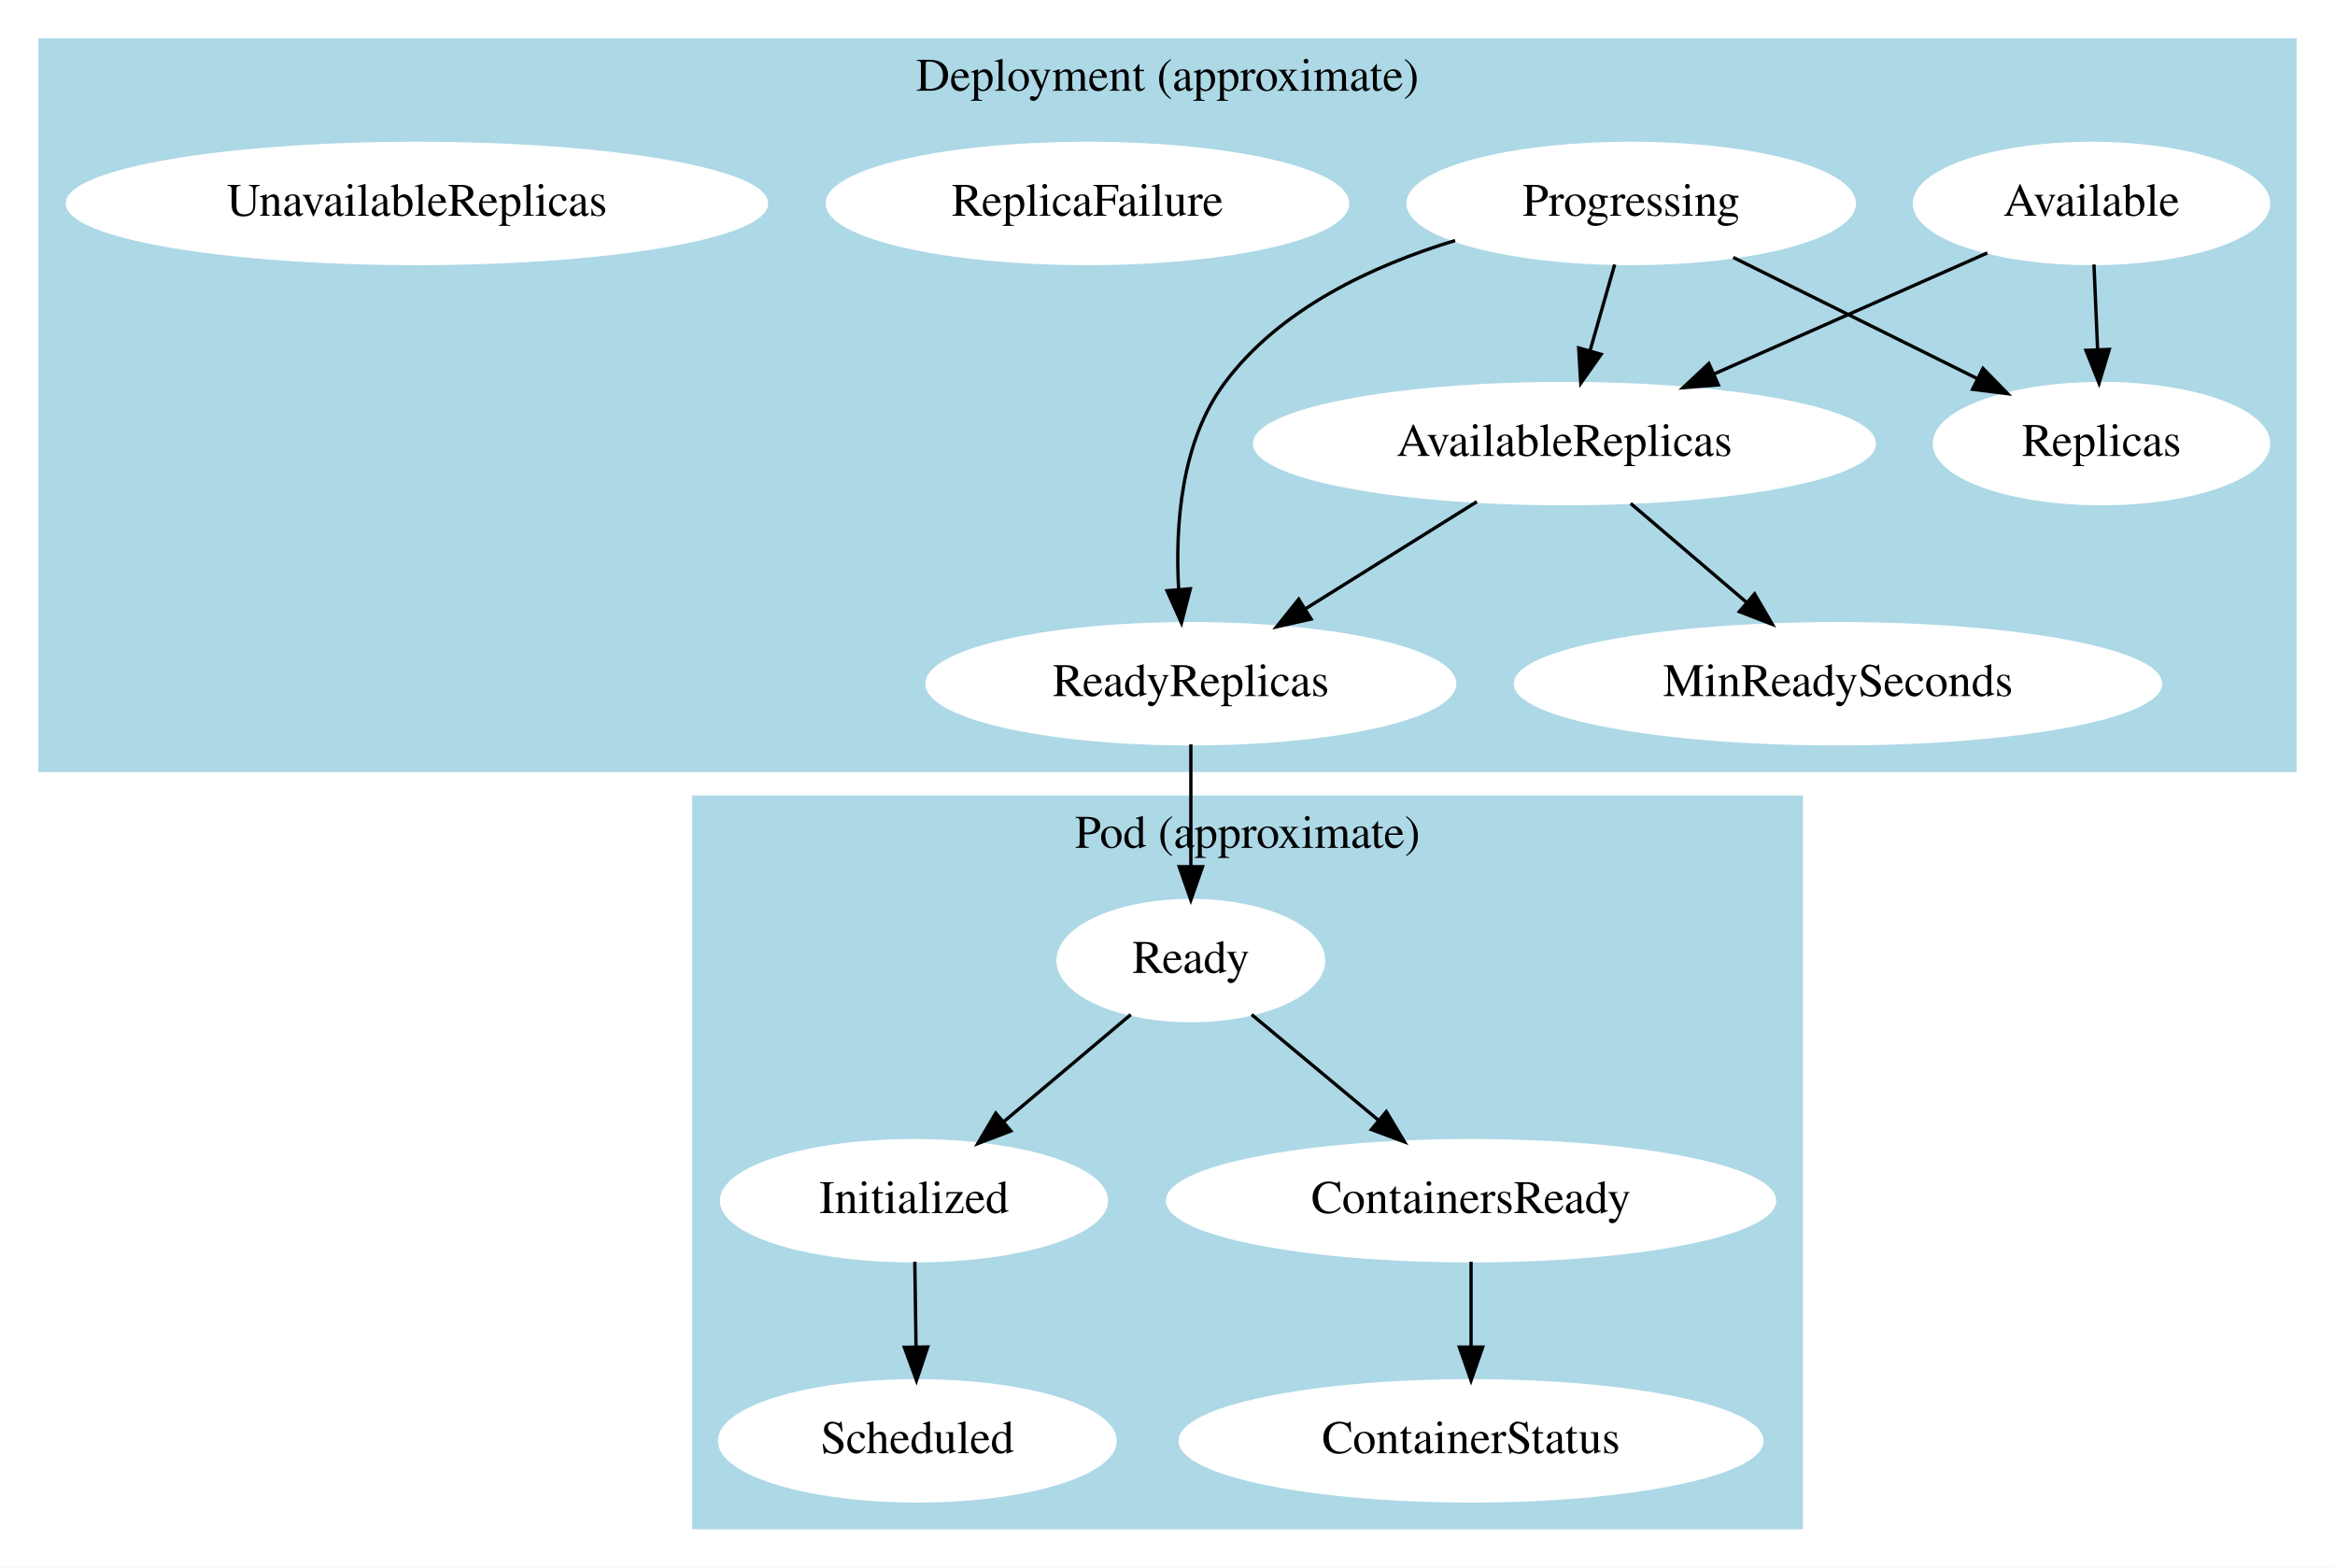
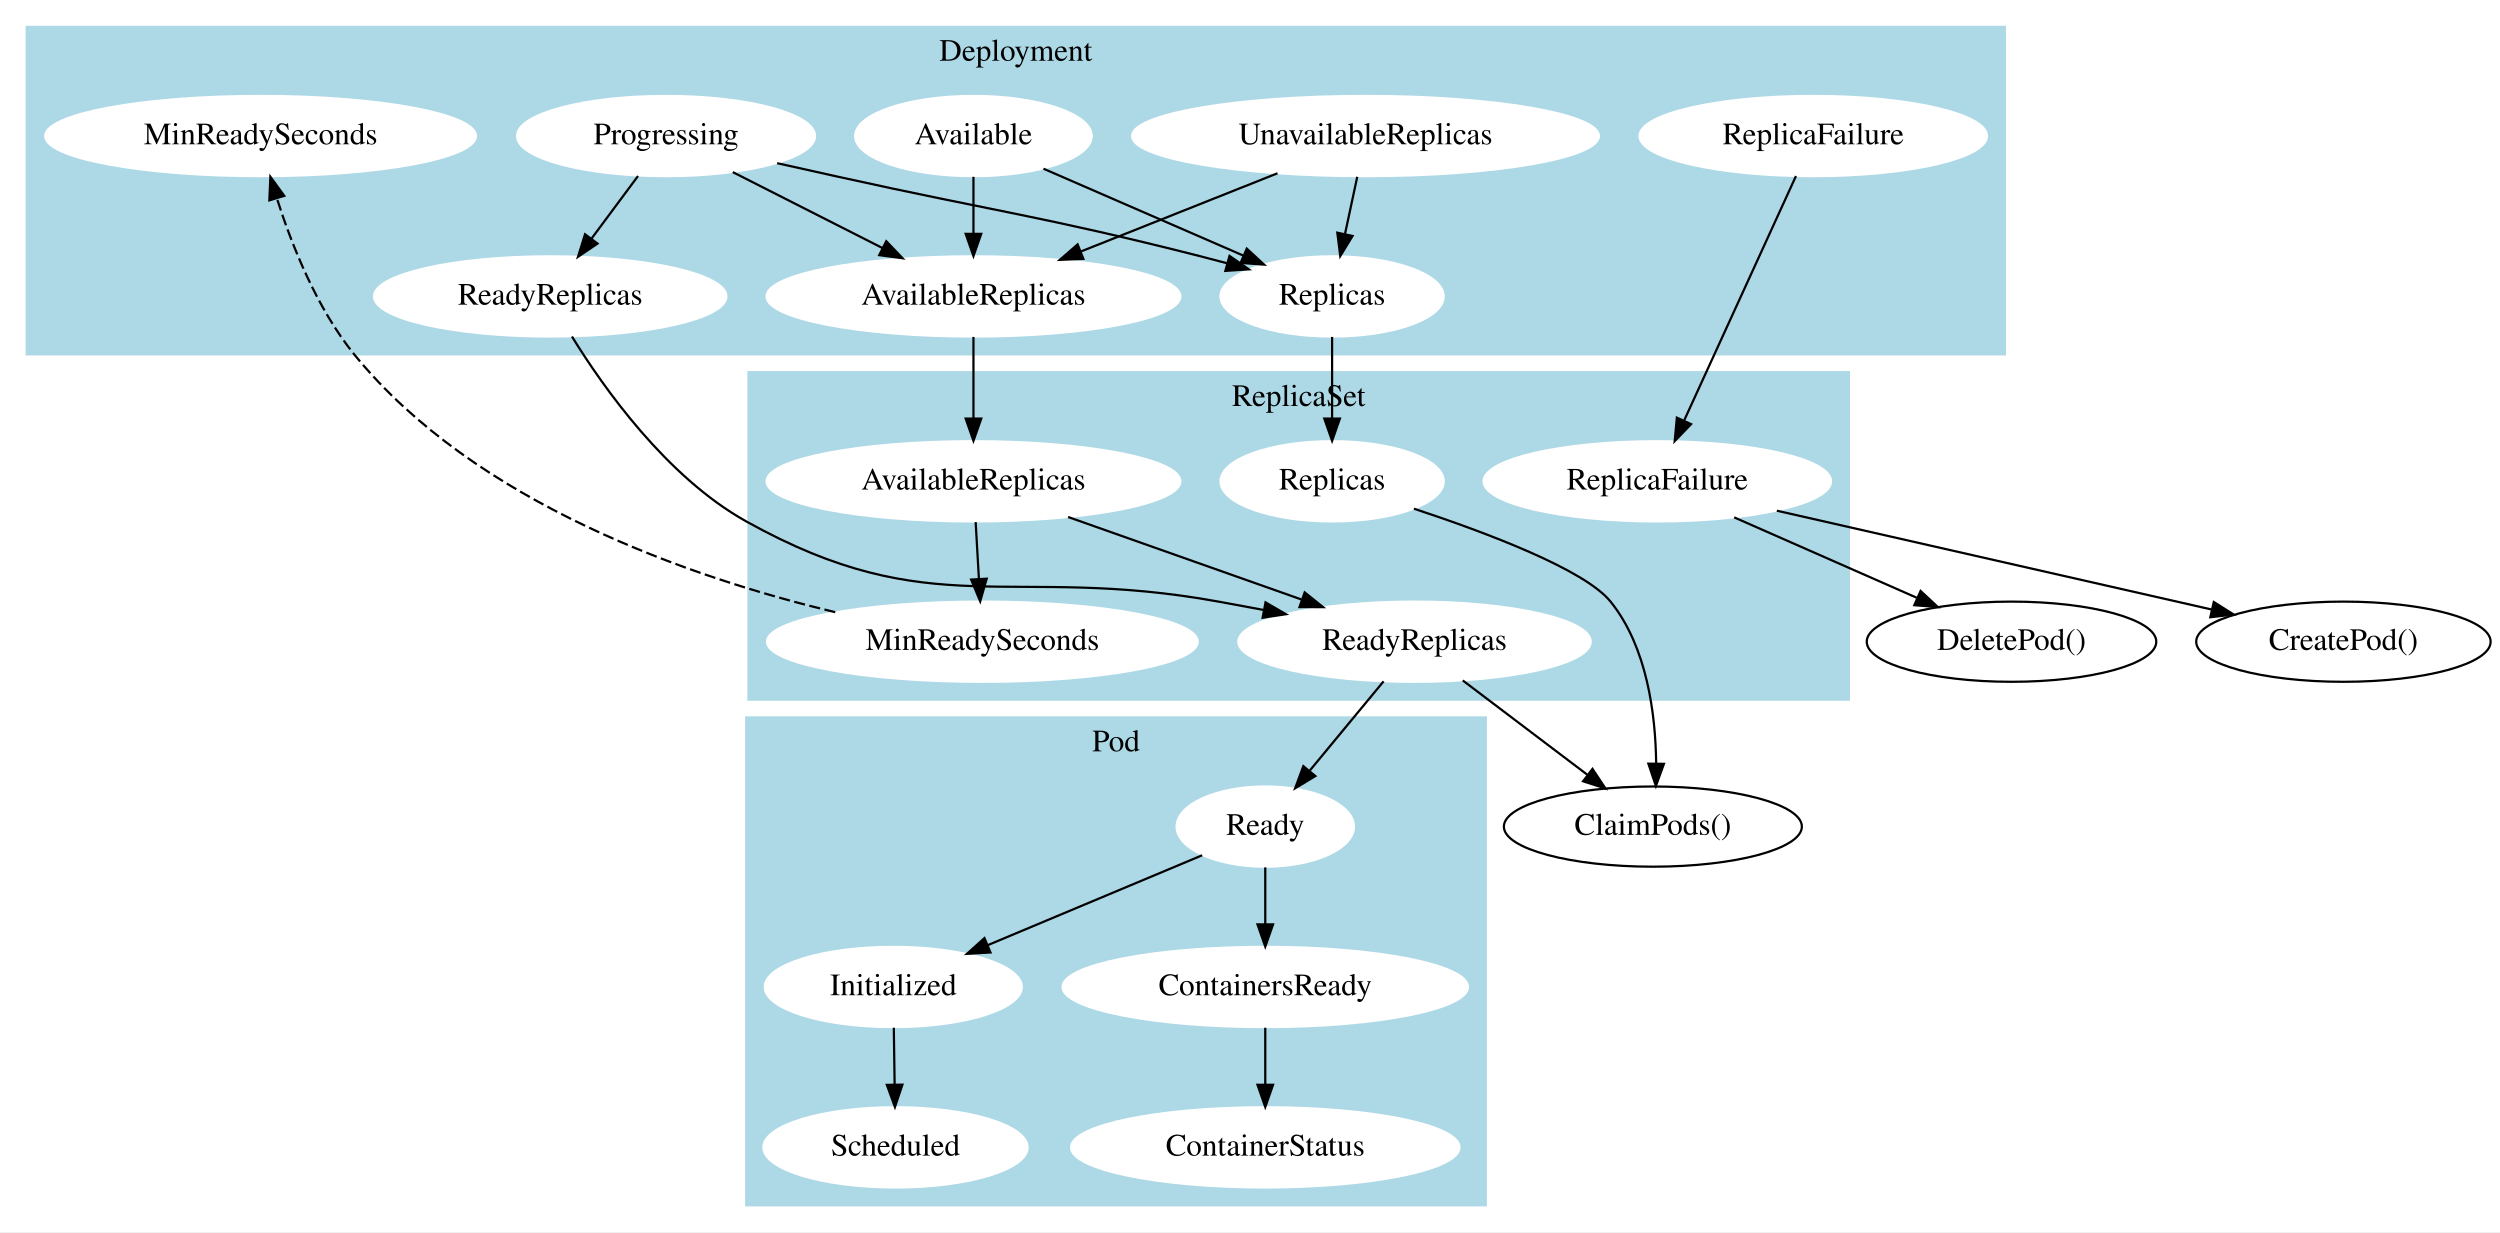
- <svg xmlns="http://www.w3.org/2000/svg" xmlns:xlink="http://www.w3.org/1999/xlink" width="700pt" height="470pt" viewBox="0.00 0.00 700.00 470.00">
-   <g id="graph0" class="graph" transform="scale(1 1) rotate(0) translate(4 466)">
-     <polygon fill="white" stroke="none" points="-4,4 -4,-466 696,-466 696,4 -4,4" />
+ <svg xmlns="http://www.w3.org/2000/svg" xmlns:xlink="http://www.w3.org/1999/xlink" width="1122pt" height="553pt" viewBox="0.00 0.00 1122.29 553.00">
+   <g id="graph0" class="graph" transform="scale(1 1) rotate(0) translate(4 549)">
+     <polygon fill="white" stroke="none" points="-4,4 -4,-549 1118.29,-549 1118.29,4 -4,4" />
    <g id="clust1" class="cluster">
-       <polygon fill="lightblue" stroke="lightblue" points="8,-235 8,-454 684,-454 684,-235 8,-235" />
-       <text text-anchor="middle" x="346" y="-438.8" font-family="Times,serif" font-size="14.00">Deployment (approximate)</text>
+       <polygon fill="lightblue" stroke="lightblue" points="8,-390 8,-537 896,-537 896,-390 8,-390" />
+       <text text-anchor="middle" x="452" y="-521.8" font-family="Times,serif" font-size="14.00">Deployment</text>
    </g>
    <g id="clust2" class="cluster">
-       <polygon fill="lightblue" stroke="lightblue" points="204,-8 204,-227 536,-227 536,-8 204,-8" />
-       <text text-anchor="middle" x="370" y="-211.8" font-family="Times,serif" font-size="14.00">Pod (approximate)</text>
+       <polygon fill="lightblue" stroke="lightblue" points="332,-235 332,-382 826,-382 826,-235 332,-235" />
+       <text text-anchor="middle" x="579" y="-366.8" font-family="Times,serif" font-size="14.00">ReplicaSet</text>
+     </g>
+     <g id="clust3" class="cluster">
+       <polygon fill="lightblue" stroke="lightblue" points="331,-8 331,-227 663,-227 663,-8 331,-8" />
+       <text text-anchor="middle" x="497" y="-211.8" font-family="Times,serif" font-size="14.00">Pod</text>
    </g>
    <g id="node1" class="node">
      <g id="a_node1">
        <a xlink:href="https://godoc.org/k8s.io/api/apps/v1#DeploymentAvailable" xlink:title="Available">
-           <ellipse fill="white" stroke="white" cx="623" cy="-405" rx="53.091" ry="18" />
-           <text text-anchor="middle" x="623" y="-401.3" font-family="Times,serif" font-size="14.00">Available</text>
+           <ellipse fill="white" stroke="white" cx="433" cy="-488" rx="53.091" ry="18" />
+           <text text-anchor="middle" x="433" y="-484.3" font-family="Times,serif" font-size="14.00">Available</text>
        </a>
      </g>
    </g>
    <g id="node4" class="node">
      <g id="a_node4">
        <a xlink:href="https://godoc.org/k8s.io/kubernetes/pkg/apis/apps#DeploymentStatus" xlink:title="Replicas">
-           <ellipse fill="white" stroke="white" cx="626" cy="-333" rx="50.091" ry="18" />
-           <text text-anchor="middle" x="626" y="-329.3" font-family="Times,serif" font-size="14.00">Replicas</text>
+           <ellipse fill="white" stroke="white" cx="594" cy="-416" rx="50.091" ry="18" />
+           <text text-anchor="middle" x="594" y="-412.3" font-family="Times,serif" font-size="14.00">Replicas</text>
        </a>
      </g>
    </g>
    <g id="edge5" class="edge">
-       <path fill="none" stroke="black" d="M623.742,-386.697C624.072,-378.983 624.469,-369.712 624.838,-361.112" />
-       <polygon fill="black" stroke="black" points="628.335,-361.245 625.267,-351.104 621.342,-360.945 628.335,-361.245" />
+       <path fill="none" stroke="black" d="M464.425,-473.337C490.047,-462.197 526.395,-446.393 554.076,-434.358" />
+       <polygon fill="black" stroke="black" points="555.699,-437.469 563.474,-430.272 552.908,-431.05 555.699,-437.469" />
    </g>
    <g id="node6" class="node">
      <g id="a_node6">
        <a xlink:href="https://godoc.org/k8s.io/kubernetes/pkg/apis/apps#DeploymentStatus" xlink:title="AvailableReplicas">
-           <ellipse fill="white" stroke="white" cx="465" cy="-333" rx="92.883" ry="18" />
-           <text text-anchor="middle" x="465" y="-329.3" font-family="Times,serif" font-size="14.00">AvailableReplicas</text>
+           <ellipse fill="white" stroke="white" cx="433" cy="-416" rx="92.883" ry="18" />
+           <text text-anchor="middle" x="433" y="-412.3" font-family="Times,serif" font-size="14.00">AvailableReplicas</text>
        </a>
      </g>
    </g>
    <g id="edge4" class="edge">
-       <path fill="none" stroke="black" d="M591.784,-390.17C568.396,-379.808 536.057,-365.481 509.894,-353.89" />
-       <polygon fill="black" stroke="black" points="511.124,-350.606 500.563,-349.756 508.288,-357.006 511.124,-350.606" />
+       <path fill="none" stroke="black" d="M433,-469.697C433,-461.983 433,-452.712 433,-444.112" />
+       <polygon fill="black" stroke="black" points="436.5,-444.104 433,-434.104 429.5,-444.104 436.5,-444.104" />
    </g>
    <g id="node2" class="node">
      <g id="a_node2">
        <a xlink:href="https://godoc.org/k8s.io/api/apps/v1#DeploymentProgressing" xlink:title="Progressing">
-           <ellipse fill="white" stroke="white" cx="485" cy="-405" rx="66.888" ry="18" />
-           <text text-anchor="middle" x="485" y="-401.3" font-family="Times,serif" font-size="14.00">Progressing</text>
+           <ellipse fill="white" stroke="white" cx="295" cy="-488" rx="66.888" ry="18" />
+           <text text-anchor="middle" x="295" y="-484.3" font-family="Times,serif" font-size="14.00">Progressing</text>
        </a>
      </g>
    </g>
    <g id="edge1" class="edge">
-       <path fill="none" stroke="black" d="M515.595,-388.811C537.093,-378.138 565.973,-363.8 588.804,-352.466" />
-       <polygon fill="black" stroke="black" points="590.46,-355.551 597.861,-347.97 587.348,-349.282 590.46,-355.551" />
+       <path fill="none" stroke="black" d="M344.869,-475.815C353.578,-473.871 362.552,-471.872 371,-470 443.857,-453.855 462.664,-452.34 535,-434 538.843,-433.026 542.814,-431.976 546.795,-430.893" />
+       <polygon fill="black" stroke="black" points="547.947,-434.205 556.645,-428.157 546.073,-427.461 547.947,-434.205" />
    </g>
    <g id="node5" class="node">
      <g id="a_node5">
        <a xlink:href="https://godoc.org/k8s.io/kubernetes/pkg/apis/apps#DeploymentStatus" xlink:title="ReadyReplicas">
-           <ellipse fill="white" stroke="white" cx="353" cy="-261" rx="79.087" ry="18" />
-           <text text-anchor="middle" x="353" y="-257.3" font-family="Times,serif" font-size="14.00">ReadyReplicas</text>
+           <ellipse fill="white" stroke="white" cx="243" cy="-416" rx="79.087" ry="18" />
+           <text text-anchor="middle" x="243" y="-412.3" font-family="Times,serif" font-size="14.00">ReadyReplicas</text>
        </a>
      </g>
    </g>
    <g id="edge2" class="edge">
-       <path fill="none" stroke="black" d="M432.233,-393.888C407.306,-386.325 379.47,-373.286 363,-351 350.039,-333.462 348.278,-308.427 349.336,-289.374" />
-       <polygon fill="black" stroke="black" points="352.839,-289.478 350.19,-279.22 345.864,-288.891 352.839,-289.478" />
+       <path fill="none" stroke="black" d="M282.412,-470.055C276.153,-461.629 268.465,-451.28 261.546,-441.966" />
+       <polygon fill="black" stroke="black" points="264.245,-439.729 255.472,-433.789 258.625,-443.904 264.245,-439.729" />
    </g>
    <g id="edge3" class="edge">
-       <path fill="none" stroke="black" d="M480.056,-386.697C477.828,-378.898 475.145,-369.509 472.665,-360.829" />
-       <polygon fill="black" stroke="black" points="476,-359.758 469.887,-351.104 469.269,-361.681 476,-359.758" />
+       <path fill="none" stroke="black" d="M324.944,-471.811C344.643,-461.819 370.674,-448.614 392.251,-437.67" />
+       <polygon fill="black" stroke="black" points="393.859,-440.779 401.194,-433.134 390.692,-434.536 393.859,-440.779" />
    </g>
    <g id="node3" class="node">
      <g id="a_node3">
        <a xlink:href="https://godoc.org/k8s.io/api/apps/v1#DeploymentReplicaFailure" xlink:title="ReplicaFailure">
-           <ellipse fill="white" stroke="white" cx="322" cy="-405" rx="77.986" ry="18" />
-           <text text-anchor="middle" x="322" y="-401.3" font-family="Times,serif" font-size="14.00">ReplicaFailure</text>
+           <ellipse fill="white" stroke="white" cx="810" cy="-488" rx="77.986" ry="18" />
+           <text text-anchor="middle" x="810" y="-484.3" font-family="Times,serif" font-size="14.00">ReplicaFailure</text>
        </a>
      </g>
    </g>
    <g id="node9" class="node">
      <g id="a_node9">
-         <a xlink:href="https://godoc.org/k8s.io/api/core/v1#PodReady" xlink:title="Ready">
-           <ellipse fill="white" stroke="white" cx="353" cy="-178" rx="39.794" ry="18" />
-           <text text-anchor="middle" x="353" y="-174.3" font-family="Times,serif" font-size="14.00">Ready</text>
-         </a>
-       </g>
-     </g>
-     <g id="edge12" class="edge">
-       <path fill="none" stroke="black" d="M353,-242.822C353,-232.19 353,-218.306 353,-206.204" />
-       <polygon fill="black" stroke="black" points="356.5,-206.153 353,-196.153 349.5,-206.153 356.5,-206.153" />
-     </g>
-     <g id="edge11" class="edge">
-       <path fill="none" stroke="black" d="M438.741,-315.588C423.466,-306.041 404.032,-293.895 387.53,-283.581" />
-       <polygon fill="black" stroke="black" points="389.043,-280.4 378.708,-278.068 385.333,-286.336 389.043,-280.4" />
+         <a xlink:href="https://godoc.org/k8s.io/api/apps/v1#ReplicaSetReplicaFailure" xlink:title="ReplicaFailure">
+           <ellipse fill="white" stroke="white" cx="740" cy="-333" rx="77.986" ry="18" />
+           <text text-anchor="middle" x="740" y="-329.3" font-family="Times,serif" font-size="14.00">ReplicaFailure</text>
+         </a>
+       </g>
+     </g>
+     <g id="edge20" class="edge">
+       <path fill="none" stroke="black" d="M802.241,-470.042C790.1,-443.504 766.513,-391.949 752.118,-360.486" />
+       <polygon fill="black" stroke="black" points="755.137,-358.672 747.793,-351.034 748.771,-361.584 755.137,-358.672" />
+     </g>
+     <g id="node10" class="node">
+       <g id="a_node10">
+         <a xlink:href="https://godoc.org/k8s.io/kubernetes/pkg/apis/apps#ReplicaSetStatus" xlink:title="Replicas">
+           <ellipse fill="white" stroke="white" cx="594" cy="-333" rx="50.091" ry="18" />
+           <text text-anchor="middle" x="594" y="-329.3" font-family="Times,serif" font-size="14.00">Replicas</text>
+         </a>
+       </g>
+     </g>
+     <g id="edge17" class="edge">
+       <path fill="none" stroke="black" d="M594,-397.822C594,-387.19 594,-373.306 594,-361.204" />
+       <polygon fill="black" stroke="black" points="597.5,-361.153 594,-351.153 590.5,-361.153 597.5,-361.153" />
+     </g>
+     <g id="node11" class="node">
+       <g id="a_node11">
+         <a xlink:href="https://godoc.org/k8s.io/kubernetes/pkg/apis/apps#ReplicaSetStatus" xlink:title="ReadyReplicas">
+           <ellipse fill="white" stroke="white" cx="631" cy="-261" rx="79.087" ry="18" />
+           <text text-anchor="middle" x="631" y="-257.3" font-family="Times,serif" font-size="14.00">ReadyReplicas</text>
+         </a>
+       </g>
+     </g>
+     <g id="edge18" class="edge">
+       <path fill="none" stroke="black" d="M252.755,-398.004C266.867,-375.108 295.249,-334.935 331,-315 414.471,-268.455 448.965,-296.065 543,-279 549.583,-277.805 556.438,-276.532 563.287,-275.241" />
+       <polygon fill="black" stroke="black" points="564.113,-278.647 573.285,-273.343 562.808,-271.77 564.113,-278.647" />
+     </g>
+     <g id="node12" class="node">
+       <g id="a_node12">
+         <a xlink:href="https://godoc.org/k8s.io/kubernetes/pkg/apis/apps#ReplicaSetStatus" xlink:title="AvailableReplicas">
+           <ellipse fill="white" stroke="white" cx="433" cy="-333" rx="92.883" ry="18" />
+           <text text-anchor="middle" x="433" y="-329.3" font-family="Times,serif" font-size="14.00">AvailableReplicas</text>
+         </a>
+       </g>
+     </g>
+     <g id="edge19" class="edge">
+       <path fill="none" stroke="black" d="M433,-397.822C433,-387.19 433,-373.306 433,-361.204" />
+       <polygon fill="black" stroke="black" points="436.5,-361.153 433,-351.153 429.5,-361.153 436.5,-361.153" />
+     </g>
+     <g id="node7" class="node">
+       <g id="a_node7">
+         <a xlink:href="https://godoc.org/k8s.io/kubernetes/pkg/apis/apps#DeploymentStatus" xlink:title="UnavailableReplicas">
+           <ellipse fill="white" stroke="white" cx="609" cy="-488" rx="104.782" ry="18" />
+           <text text-anchor="middle" x="609" y="-484.3" font-family="Times,serif" font-size="14.00">UnavailableReplicas</text>
+         </a>
+       </g>
+     </g>
+     <g id="edge6" class="edge">
+       <path fill="none" stroke="black" d="M605.292,-469.697C603.639,-461.983 601.653,-452.712 599.81,-444.112" />
+       <polygon fill="black" stroke="black" points="603.183,-443.149 597.665,-434.104 596.338,-444.616 603.183,-443.149" />
+     </g>
+     <g id="edge7" class="edge">
+       <path fill="none" stroke="black" d="M569.502,-471.291C543.392,-460.906 508.998,-447.226 481.267,-436.197" />
+       <polygon fill="black" stroke="black" points="482.346,-432.859 471.76,-432.416 479.759,-439.364 482.346,-432.859" />
    </g>
    <g id="node8" class="node">
      <g id="a_node8">
        <a xlink:href="https://godoc.org/k8s.io/api/apps/v1#DeploymentSpec" xlink:title="MinReadySeconds">
-           <ellipse fill="white" stroke="white" cx="547" cy="-261" rx="96.683" ry="18" />
-           <text text-anchor="middle" x="547" y="-257.3" font-family="Times,serif" font-size="14.00">MinReadySeconds</text>
-         </a>
-       </g>
-     </g>
-     <g id="edge6" class="edge">
-       <path fill="none" stroke="black" d="M484.85,-315.055C495.224,-306.199 508.087,-295.219 519.414,-285.549" />
-       <polygon fill="black" stroke="black" points="522,-287.944 527.333,-278.789 517.455,-282.62 522,-287.944" />
-     </g>
-     <g id="node7" class="node">
-       <g id="a_node7">
-         <a xlink:href="https://godoc.org/k8s.io/kubernetes/pkg/apis/apps#DeploymentStatus" xlink:title="UnavailableReplicas">
-           <ellipse fill="white" stroke="white" cx="121" cy="-405" rx="104.782" ry="18" />
-           <text text-anchor="middle" x="121" y="-401.3" font-family="Times,serif" font-size="14.00">UnavailableReplicas</text>
-         </a>
-       </g>
-     </g>
-     <g id="node11" class="node">
-       <g id="a_node11">
-         <a xlink:href="https://godoc.org/k8s.io/api/core/v1#PodInitialized" xlink:title="Initialized">
-           <ellipse fill="white" stroke="white" cx="270" cy="-106" rx="57.69" ry="18" />
-           <text text-anchor="middle" x="270" y="-102.3" font-family="Times,serif" font-size="14.00">Initialized</text>
-         </a>
-       </g>
-     </g>
-     <g id="edge8" class="edge">
-       <path fill="none" stroke="black" d="M334.99,-161.811C323.883,-152.443 309.428,-140.252 296.972,-129.747" />
-       <polygon fill="black" stroke="black" points="299.031,-126.905 289.13,-123.134 294.518,-132.256 299.031,-126.905" />
-     </g>
-     <g id="node12" class="node">
-       <g id="a_node12">
-         <a xlink:href="https://godoc.org/k8s.io/api/core/v1#ContainersReady" xlink:title="ContainersReady">
-           <ellipse fill="white" stroke="white" cx="437" cy="-106" rx="90.984" ry="18" />
-           <text text-anchor="middle" x="437" y="-102.3" font-family="Times,serif" font-size="14.00">ContainersReady</text>
-         </a>
-       </g>
-     </g>
-     <g id="edge7" class="edge">
-       <path fill="none" stroke="black" d="M371.227,-161.811C382.31,-152.575 396.686,-140.595 409.17,-130.192" />
-       <polygon fill="black" stroke="black" points="411.605,-132.719 417.047,-123.628 407.124,-127.341 411.605,-132.719" />
-     </g>
-     <g id="node10" class="node">
-       <g id="a_node10">
-         <a xlink:href="https://godoc.org/k8s.io/api/core/v1#PodScheduled" xlink:title="Scheduled">
-           <ellipse fill="white" stroke="white" cx="271" cy="-34" rx="59.29" ry="18" />
-           <text text-anchor="middle" x="271" y="-30.3" font-family="Times,serif" font-size="14.00">Scheduled</text>
-         </a>
-       </g>
+           <ellipse fill="white" stroke="white" cx="113" cy="-488" rx="96.683" ry="18" />
+           <text text-anchor="middle" x="113" y="-484.3" font-family="Times,serif" font-size="14.00">MinReadySeconds</text>
+         </a>
+       </g>
+     </g>
+     <g id="node20" class="node">
+       <g id="a_node20">
+         <a xlink:href="https://github.com/kubernetes/kubernetes/blob/de8fb1c9f81b1bd48a0d25f866492acca2c199f0/pkg/controller/replicaset/replica_set.go#L466-L511" xlink:title="CreatePod()">
+           <ellipse fill="none" stroke="black" cx="1048" cy="-261" rx="66.089" ry="18" />
+           <text text-anchor="middle" x="1048" y="-257.3" font-family="Times,serif" font-size="14.00">CreatePod()</text>
+         </a>
+       </g>
+     </g>
+     <g id="edge21" class="edge">
+       <path fill="none" stroke="black" d="M793.65,-319.807C848.198,-307.409 932.5,-288.25 988.926,-275.426" />
+       <polygon fill="black" stroke="black" points="989.8,-278.817 998.776,-273.187 988.249,-271.991 989.8,-278.817" />
+     </g>
+     <g id="node21" class="node">
+       <g id="a_node21">
+         <a xlink:href="https://github.com/kubernetes/kubernetes/blob/de8fb1c9f81b1bd48a0d25f866492acca2c199f0/pkg/controller/replicaset/replica_set.go#L512-L554" xlink:title="DeletePod()">
+           <ellipse fill="none" stroke="black" cx="899" cy="-261" rx="64.989" ry="18" />
+           <text text-anchor="middle" x="899" y="-257.3" font-family="Times,serif" font-size="14.00">DeletePod()</text>
+         </a>
+       </g>
+     </g>
+     <g id="edge22" class="edge">
+       <path fill="none" stroke="black" d="M774.501,-316.811C798.554,-306.221 830.802,-292.024 856.451,-280.732" />
+       <polygon fill="black" stroke="black" points="858.185,-283.793 865.927,-276.56 855.364,-277.387 858.185,-283.793" />
+     </g>
+     <g id="node19" class="node">
+       <g id="a_node19">
+         <a xlink:href="https://github.com/kubernetes/kubernetes/blob/de8fb1c9f81b1bd48a0d25f866492acca2c199f0/pkg/controller/replicaset/replica_set.go#L590-L612" xlink:title="ClaimPods()">
+           <ellipse fill="none" stroke="black" cx="738" cy="-178" rx="66.888" ry="18" />
+           <text text-anchor="middle" x="738" y="-174.3" font-family="Times,serif" font-size="14.00">ClaimPods()</text>
+         </a>
+       </g>
+     </g>
+     <g id="edge14" class="edge">
+       <path fill="none" stroke="black" d="M630.723,-320.711C663.283,-309.967 707.42,-293.356 719,-279 735.42,-258.644 739.205,-228.403 739.476,-206.509" />
+       <polygon fill="black" stroke="black" points="742.972,-206.174 739.356,-196.215 735.973,-206.255 742.972,-206.174" />
+     </g>
+     <g id="node14" class="node">
+       <g id="a_node14">
+         <a xlink:href="https://godoc.org/k8s.io/api/core/v1#PodReady" xlink:title="Ready">
+           <ellipse fill="white" stroke="white" cx="564" cy="-178" rx="39.794" ry="18" />
+           <text text-anchor="middle" x="564" y="-174.3" font-family="Times,serif" font-size="14.00">Ready</text>
+         </a>
+       </g>
+     </g>
+     <g id="edge16" class="edge">
+       <path fill="none" stroke="black" d="M617.118,-243.217C607.559,-231.661 594.711,-216.128 584.045,-203.233" />
+       <polygon fill="black" stroke="black" points="586.478,-200.684 577.407,-195.209 581.084,-205.145 586.478,-200.684" />
+     </g>
+     <g id="edge15" class="edge">
+       <path fill="none" stroke="black" d="M652.653,-243.608C668.711,-231.452 690.789,-214.74 708.466,-201.358" />
+       <polygon fill="black" stroke="black" points="710.884,-203.917 716.744,-195.091 706.659,-198.336 710.884,-203.917" />
    </g>
    <g id="edge9" class="edge">
-       <path fill="none" stroke="black" d="M270.247,-87.697C270.357,-79.983 270.49,-70.713 270.613,-62.112" />
-       <polygon fill="black" stroke="black" points="274.112,-62.153 270.756,-52.104 267.113,-62.053 274.112,-62.153" />
+       <path fill="none" stroke="black" d="M475.476,-316.983C506.163,-306.134 547.748,-291.433 580.195,-279.961" />
+       <polygon fill="black" stroke="black" points="581.688,-283.146 589.95,-276.513 579.355,-276.546 581.688,-283.146" />
    </g>
    <g id="node13" class="node">
      <g id="a_node13">
+         <a xlink:href="https://godoc.org/k8s.io/api/apps/v1#ReplicaSetSpec" xlink:title="MinReadySeconds">
+           <ellipse fill="white" stroke="white" cx="437" cy="-261" rx="96.683" ry="18" />
+           <text text-anchor="middle" x="437" y="-257.3" font-family="Times,serif" font-size="14.00">MinReadySeconds</text>
+         </a>
+       </g>
+     </g>
+     <g id="edge8" class="edge">
+       <path fill="none" stroke="black" d="M433.989,-314.697C434.43,-306.983 434.959,-297.712 435.451,-289.112" />
+       <polygon fill="black" stroke="black" points="438.946,-289.288 436.023,-279.104 431.958,-288.888 438.946,-289.288" />
+     </g>
+     <g id="edge23" class="edge">
+       <path fill="none" stroke="black" stroke-dasharray="5,2" d="M370.948,-274.249C306.118,-289.802 209.298,-323.104 155,-390 138.181,-410.721 126.917,-439.204 120.324,-459.942" />
+       <polygon fill="black" stroke="black" points="116.913,-459.13 117.379,-469.715 123.616,-461.151 116.913,-459.13" />
+     </g>
+     <g id="node16" class="node">
+       <g id="a_node16">
+         <a xlink:href="https://godoc.org/k8s.io/api/core/v1#PodInitialized" xlink:title="Initialized">
+           <ellipse fill="white" stroke="white" cx="397" cy="-106" rx="57.69" ry="18" />
+           <text text-anchor="middle" x="397" y="-102.3" font-family="Times,serif" font-size="14.00">Initialized</text>
+         </a>
+       </g>
+     </g>
+     <g id="edge11" class="edge">
+       <path fill="none" stroke="black" d="M535.671,-165.125C509.304,-154.074 469.653,-137.453 439.495,-124.812" />
+       <polygon fill="black" stroke="black" points="440.641,-121.498 430.066,-120.86 437.935,-127.954 440.641,-121.498" />
+     </g>
+     <g id="node17" class="node">
+       <g id="a_node17">
+         <a xlink:href="https://godoc.org/k8s.io/api/core/v1#ContainersReady" xlink:title="ContainersReady">
+           <ellipse fill="white" stroke="white" cx="564" cy="-106" rx="90.984" ry="18" />
+           <text text-anchor="middle" x="564" y="-102.3" font-family="Times,serif" font-size="14.00">ContainersReady</text>
+         </a>
+       </g>
+     </g>
+     <g id="edge10" class="edge">
+       <path fill="none" stroke="black" d="M564,-159.697C564,-151.983 564,-142.712 564,-134.112" />
+       <polygon fill="black" stroke="black" points="567.5,-134.104 564,-124.104 560.5,-134.104 567.5,-134.104" />
+     </g>
+     <g id="node15" class="node">
+       <g id="a_node15">
+         <a xlink:href="https://godoc.org/k8s.io/api/core/v1#PodScheduled" xlink:title="Scheduled">
+           <ellipse fill="white" stroke="white" cx="398" cy="-34" rx="59.29" ry="18" />
+           <text text-anchor="middle" x="398" y="-30.3" font-family="Times,serif" font-size="14.00">Scheduled</text>
+         </a>
+       </g>
+     </g>
+     <g id="edge12" class="edge">
+       <path fill="none" stroke="black" d="M397.247,-87.697C397.357,-79.983 397.49,-70.713 397.613,-62.112" />
+       <polygon fill="black" stroke="black" points="401.112,-62.153 397.756,-52.104 394.113,-62.053 401.112,-62.153" />
+     </g>
+     <g id="node18" class="node">
+       <g id="a_node18">
        <a xlink:href="https://godoc.org/k8s.io/api/core/v1#ContainerStatus" xlink:title="ContainerStatus">
-           <ellipse fill="white" stroke="white" cx="437" cy="-34" rx="87.185" ry="18" />
-           <text text-anchor="middle" x="437" y="-30.3" font-family="Times,serif" font-size="14.00">ContainerStatus</text>
-         </a>
-       </g>
-     </g>
-     <g id="edge10" class="edge">
-       <path fill="none" stroke="black" d="M437,-87.697C437,-79.983 437,-70.713 437,-62.112" />
-       <polygon fill="black" stroke="black" points="440.5,-62.104 437,-52.104 433.5,-62.104 440.5,-62.104" />
+           <ellipse fill="white" stroke="white" cx="564" cy="-34" rx="87.185" ry="18" />
+           <text text-anchor="middle" x="564" y="-30.3" font-family="Times,serif" font-size="14.00">ContainerStatus</text>
+         </a>
+       </g>
+     </g>
+     <g id="edge13" class="edge">
+       <path fill="none" stroke="black" d="M564,-87.697C564,-79.983 564,-70.713 564,-62.112" />
+       <polygon fill="black" stroke="black" points="567.5,-62.104 564,-52.104 560.5,-62.104 567.5,-62.104" />
    </g>
  </g>
</svg>
